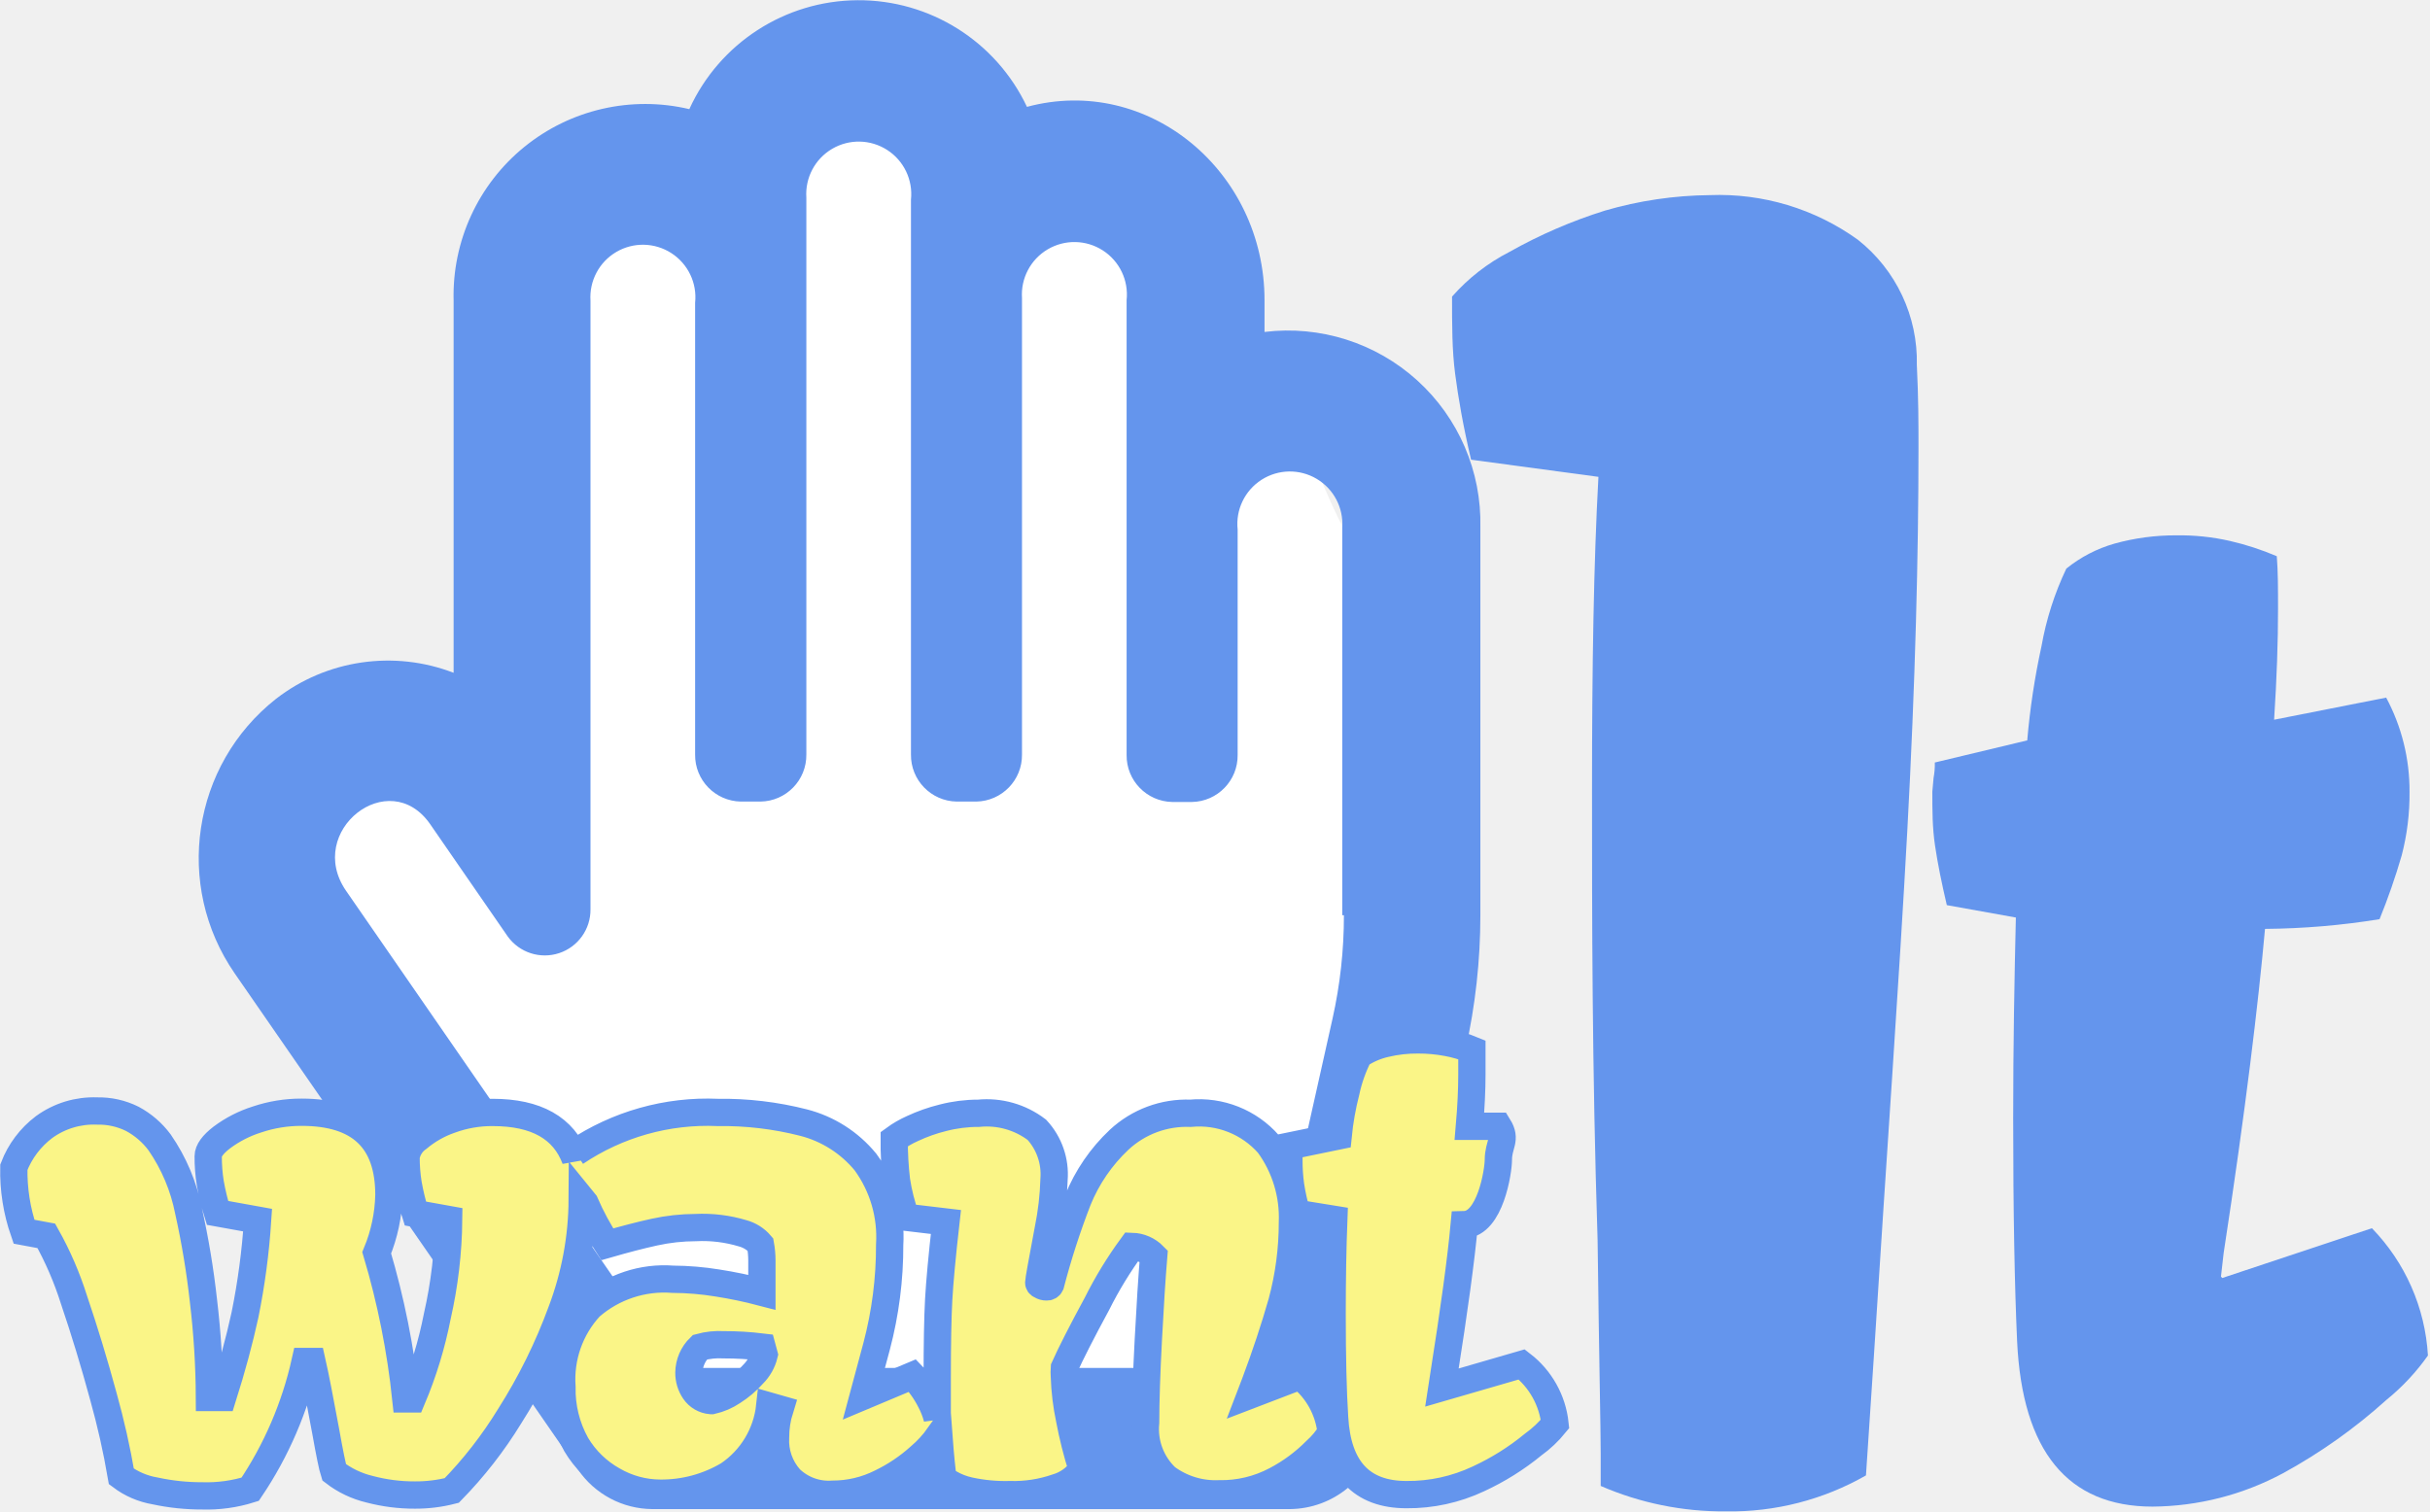
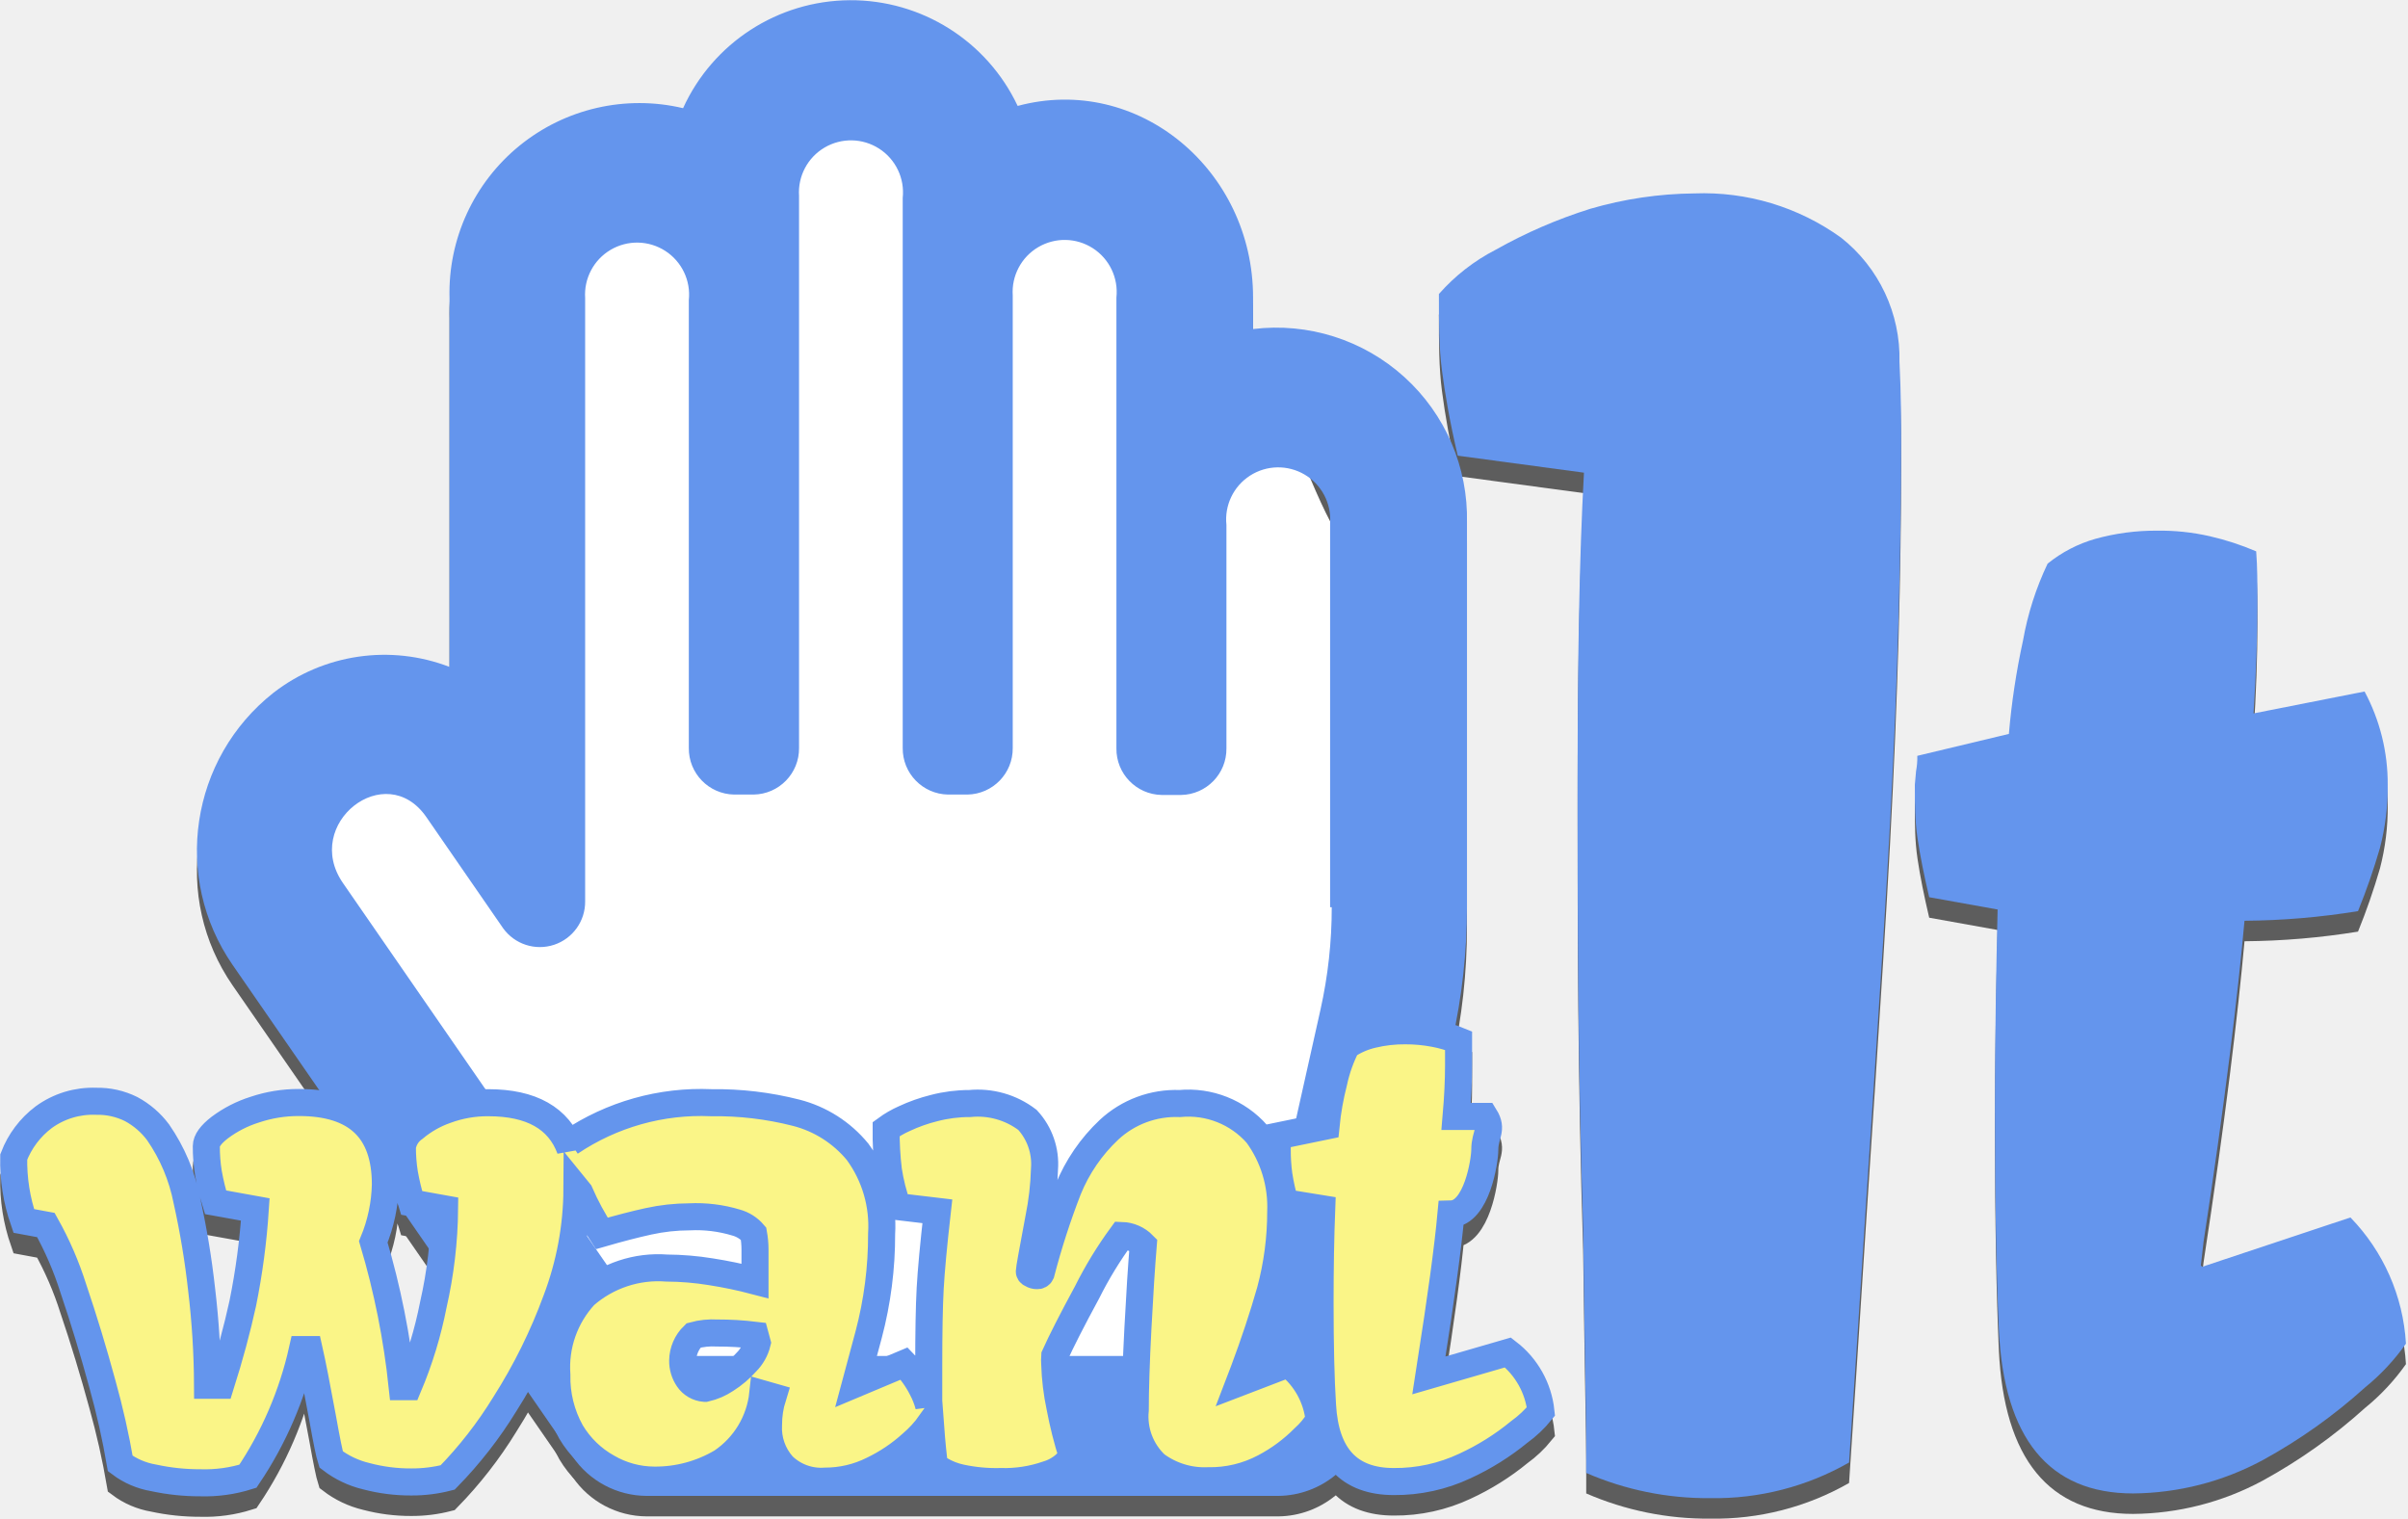
- <svg xmlns="http://www.w3.org/2000/svg" id="Layer_1" data-name="Layer 1" width="117.53" height="73.11" viewBox="0 0 117.53 73.11">
-   <g id="Page-1">
-     <g id="logo">
-       <path d="M41.46,4,53.33,9.56c6.6,0,9,11.1,11.63,16.07l1.75,31.94a12,12,0,0,1-12,12H28.21C28.54,63.34,4.1,33,23,36.79l2.33-18.12C25.33,12.07,34.86,4,41.46,4Z" transform="translate(0 -0.11)" fill="#fff" />
-       <g id="Group-2" data-name="Group">
-         <path id="Path" d="M77.42,70.4c0-1.16-.08-4.57-.15-10.29C77,51.73,77,44.42,77,38.37s.08-11,.31-15.19l-6.16-.83c-.39-1.66-.62-3-.77-4.15s-.15-2.32-.15-3.74A9.43,9.43,0,0,1,73,12.3a24.11,24.11,0,0,1,4.62-2,18.77,18.77,0,0,1,5.08-.75,11.49,11.49,0,0,1,7.16,2.16,7.5,7.5,0,0,1,2.85,6.06c.08,1.58.08,2.91.08,4,0,5.15-.15,11.29-.54,18.51s-1,15.69-1.62,25.48l-.38,5.73a13.18,13.18,0,0,1-6.78,1.74A14.85,14.85,0,0,1,77.42,72Z" transform="translate(0 -0.11)" fill="#6495ed" />
-       </g>
-       <g id="Group-3" data-name="Group">
-         <path id="Shape" d="M61.16,16.17V14.63c0-6.22-5.61-10.93-11.49-9.35a9,9,0,0,0-16.33.11,9.27,9.27,0,0,0-11.4,9.27v18a8.84,8.84,0,0,0-8.59,1.26,9.81,9.81,0,0,0-2,13.28l16.6,24a4.39,4.39,0,0,0,3.61,1.92H62.39a4.46,4.46,0,0,0,4.32-3.54L70.88,50.9a29.88,29.88,0,0,0,.72-6.51V25.63A9.31,9.31,0,0,0,61.16,16.17ZM65,44.39a22.82,22.82,0,0,1-.55,5l-3.78,16.9H32.69L16.74,43.21c-2-2.89,2.08-6.1,4.07-3.22l3.75,5.43a2.21,2.21,0,0,0,4-1.32V14.66a2.54,2.54,0,1,1,5.06.1V36.61a2.25,2.25,0,0,0,2.21,2.28h.95A2.25,2.25,0,0,0,39,36.61V9.67a2.54,2.54,0,1,1,5.06.1V36.61a2.25,2.25,0,0,0,2.21,2.28h.95a2.25,2.25,0,0,0,2.21-2.28V14.53a2.54,2.54,0,1,1,5.06.1v22a2.25,2.25,0,0,0,2.21,2.28h.95a2.25,2.25,0,0,0,2.21-2.28V25.73a2.54,2.54,0,1,1,5.06-.1V44.39Z" transform="translate(0 -0.11)" fill="#6495ed" />
-       </g>
-       <path id="Path-2" data-name="Path" d="M97.37,54.22c0-3.55.06-6.77.13-9.72l-3.34-.6c-.25-1.07-.44-2-.57-2.88s-.13-1.67-.13-2.61l.06-.67a3.49,3.49,0,0,0,.06-.74l4.47-1.07a35.52,35.52,0,0,1,.69-4.56,14.63,14.63,0,0,1,1.2-3.75,6.55,6.55,0,0,1,2.33-1.21,11,11,0,0,1,3-.4,10.93,10.93,0,0,1,2.58.27,13.35,13.35,0,0,1,2.27.74c.06.74.06,1.61.06,2.55,0,1.61-.06,3.35-.19,5.36l5.42-1.07a9.54,9.54,0,0,1,1.13,4.56,11.74,11.74,0,0,1-.38,3.08,31.44,31.44,0,0,1-1.07,3.08,36.34,36.34,0,0,1-5.54.47c-.32,3.55-.94,8.78-2,15.68l-.13,1.14.06.07,7.24-2.41a9.64,9.64,0,0,1,2.71,6.16,10.68,10.68,0,0,1-2,2.14,26.25,26.25,0,0,1-5,3.55A13.55,13.55,0,0,1,104.11,73c-4.1,0-6.3-2.68-6.55-8C97.44,62.33,97.37,58.78,97.37,54.22Z" transform="translate(0 -0.11)" fill="#6495ed" />
-       <g id="Group-4" data-name="Group">
-         <path id="Shape-2" data-name="Shape" d="M28.16,58.15h0a15.49,15.49,0,0,1-1,5.39,26.34,26.34,0,0,1-2.52,5.1,20.31,20.31,0,0,1-2.79,3.58,7,7,0,0,1-1.78.22,8.44,8.44,0,0,1-2.19-.28,4.53,4.53,0,0,1-1.72-.82q-.12-.37-.41-2-.43-2.34-.66-3.36h-.33a18.08,18.08,0,0,1-2.66,6.18,7,7,0,0,1-2.32.32,10.65,10.65,0,0,1-2.28-.24,3.75,3.75,0,0,1-1.63-.7A38.4,38.4,0,0,0,5,67.67Q4.34,65.24,3.58,63a16.38,16.38,0,0,0-1.34-3.1l-1.08-.2a8.91,8.91,0,0,1-.49-3.12,4.41,4.41,0,0,1,1.46-1.94,4.08,4.08,0,0,1,2.56-.78,3.66,3.66,0,0,1,1.71.38,4,4,0,0,1,1.32,1.14,8.82,8.82,0,0,1,1.4,3.32,40.43,40.43,0,0,1,.72,4.34,40.8,40.8,0,0,1,.29,4.68l.64,0q.67-2.12,1.08-4a34.33,34.33,0,0,0,.61-4.58l-1.94-.35a11.84,11.84,0,0,1-.35-1.44,8.1,8.1,0,0,1-.1-1.3q0-.4.66-.91a5.71,5.71,0,0,1,1.7-.87,6.7,6.7,0,0,1,2.16-.35q4.22,0,4.22,4a7.77,7.77,0,0,1-.59,2.8,39.1,39.1,0,0,1,1.41,7.07l.3,0a20.36,20.36,0,0,0,1.22-4,22.08,22.08,0,0,0,.55-4.68l-1.61-.29a11.78,11.78,0,0,1-.35-1.44,8.1,8.1,0,0,1-.1-1.3,1.38,1.38,0,0,1,.58-.91,4.92,4.92,0,0,1,1.55-.88,5.84,5.84,0,0,1,2.06-.36q3.16,0,4,2.26c0-.11,0-.21,0-.32a11.43,11.43,0,0,1,6.89-1.94,15.84,15.84,0,0,1,4.14.49,5.71,5.71,0,0,1,3,1.91,6.14,6.14,0,0,1,1.17,4,19,19,0,0,1-.63,4.91l-.65,2.42,2.38-1A5,5,0,0,1,45,67.88a3.89,3.89,0,0,1,.33.84q0-.87,0-1.93,0-2.5.07-3.79t.35-3.77L43.81,59a9.44,9.44,0,0,1-.45-1.78,15.59,15.59,0,0,1-.11-2,4.79,4.79,0,0,1,.88-.51,7.94,7.94,0,0,1,1.47-.52,6.81,6.81,0,0,1,1.73-.22,4,4,0,0,1,2.82.8,3.18,3.18,0,0,1,.83,2.4,14.15,14.15,0,0,1-.28,2.41q-.46,2.44-.46,2.57c0,.05,0,.1.12.15a.47.47,0,0,0,.25.07.19.19,0,0,0,.2-.11,37.18,37.18,0,0,1,1.32-4.09,8.26,8.26,0,0,1,2-2.92,4.79,4.79,0,0,1,3.45-1.28,4.47,4.47,0,0,1,3.78,1.5,6,6,0,0,1,1.15,3.77A14.88,14.88,0,0,1,62,63.11Q61.46,65,60.71,67l-.23.6,0,0,2.4-.92a4,4,0,0,1,1.5,2.73,3.86,3.86,0,0,1-.73.88,7.92,7.92,0,0,1-1.93,1.43,5.64,5.64,0,0,1-2.76.66,4,4,0,0,1-2.55-.78,3.23,3.23,0,0,1-1-2.67q0-1.51.13-4t.26-4.06a1.54,1.54,0,0,0-1.05-.46,19.3,19.3,0,0,0-1.69,2.77q-1.12,2.07-1.58,3.1a2.77,2.77,0,0,0,0,.42,11.71,11.71,0,0,0,.25,2.07,20.24,20.24,0,0,0,.61,2.42,2.26,2.26,0,0,1-1.22.88,6.36,6.36,0,0,1-2.27.35,8.26,8.26,0,0,1-1.95-.18,3.32,3.32,0,0,1-1-.39q-.3-.21-.3-.25l-.08-.73q-.05-.48-.11-1.29a5.57,5.57,0,0,1-.92,1,8,8,0,0,1-1.89,1.27,5.19,5.19,0,0,1-2.33.55,2.68,2.68,0,0,1-2.06-.75,2.76,2.76,0,0,1-.7-2,4.61,4.61,0,0,1,.21-1.37l-.49-.14a4.6,4.6,0,0,1-2,3.32,6.34,6.34,0,0,1-3.3.89,4.58,4.58,0,0,1-2.28-.62A4.78,4.78,0,0,1,27.87,70a5.47,5.47,0,0,1-.69-2.79,5.17,5.17,0,0,1,1.36-3.88,5.45,5.45,0,0,1,4-1.33,13.92,13.92,0,0,1,2.15.18,21.45,21.45,0,0,1,2.16.45v-.48q0-.48,0-1.06a4.46,4.46,0,0,0-.07-.77,1.72,1.72,0,0,0-.85-.54,6.74,6.74,0,0,0-2.28-.28,9.44,9.44,0,0,0-2,.22q-1,.22-2.28.59a13.34,13.34,0,0,1-1.08-2Zm36.27,5.51q0-2.5.08-4.56l-1.79-.29a10.7,10.7,0,0,1-.3-1.35,8.87,8.87,0,0,1-.08-1.24l0-.31a1.65,1.65,0,0,0,0-.35l2.38-.49a14.21,14.21,0,0,1,.38-2.15,7.15,7.15,0,0,1,.63-1.77,3.77,3.77,0,0,1,1.27-.55,6.58,6.58,0,0,1,1.59-.18,7.47,7.47,0,0,1,1.41.13,5.94,5.94,0,0,1,1.19.35q0,.52,0,1.2,0,1.11-.12,2.5h1.4c.41.66,0,.86,0,1.63,0,.53-.39,3.1-1.65,3.13q-.23,2.5-1,7.36l-.08.52,0,0,3.86-1.12A4.19,4.19,0,0,1,75.21,69a5.49,5.49,0,0,1-1.06,1,12.25,12.25,0,0,1-2.65,1.66,8,8,0,0,1-3.47.76q-3.27,0-3.48-3.73Q64.43,66.82,64.43,63.66Zm-30,4.21a3,3,0,0,0,1-.43,4.7,4.7,0,0,0,1-.85,2,2,0,0,0,.53-.94l-.1-.37a15.19,15.19,0,0,0-1.86-.11,3.59,3.59,0,0,0-1.15.12,1.74,1.74,0,0,0-.53,1.23,1.55,1.55,0,0,0,.27.89A1.06,1.06,0,0,0,34.38,67.87Z" transform="translate(0 -0.11)" fill="#faf587" stroke="#6495ed" stroke-width="1.32" />
+ <svg xmlns="http://www.w3.org/2000/svg" width="117.53" height="74.11" viewBox="0 0 117.53 74.11">
+   <g style="isolation:isolate">
+     <g id="Layer_1" data-name="Layer 1">
+       <g id="Page-1">
+         <g opacity="0.61" style="mix-blend-mode:multiply">
+           <path d="M41.46,5l11.88,5.56c6.6,0,9,11.1,11.63,16.07l1.75,31.94a12,12,0,0,1-12,12H28.21C28.54,64.34,4.1,34,23,37.79l2.33-18.12C25.33,13.07,34.86,5,41.46,5Z" transform="translate(0 -0.11)" />
+           <path d="M77.42,71.4c0-1.16-.08-4.57-.15-10.29C77,52.73,77,45.42,77,39.37s.08-11,.31-15.19l-6.16-.83c-.39-1.66-.62-3-.77-4.15s-.15-2.32-.15-3.74A9.43,9.43,0,0,1,73,13.3a24.11,24.11,0,0,1,4.62-2,18.77,18.77,0,0,1,5.08-.75,11.49,11.49,0,0,1,7.16,2.16,7.5,7.5,0,0,1,2.85,6.06c.08,1.58.08,2.91.08,4,0,5.15-.15,11.29-.54,18.51s-1,15.69-1.62,25.48l-.38,5.73a13.18,13.18,0,0,1-6.78,1.74A14.85,14.85,0,0,1,77.42,73Z" transform="translate(0 -0.11)" />
+           <path d="M61.16,17.17V15.63c0-6.22-5.61-10.93-11.49-9.35a9,9,0,0,0-16.33.11,9.27,9.27,0,0,0-11.4,9.27v18a8.84,8.84,0,0,0-8.59,1.26,9.81,9.81,0,0,0-2,13.28l16.6,24a4.39,4.39,0,0,0,3.61,1.92H62.39a4.46,4.46,0,0,0,4.32-3.54L70.88,51.9a29.88,29.88,0,0,0,.72-6.51V26.63A9.31,9.31,0,0,0,61.16,17.17ZM65,45.39a22.82,22.82,0,0,1-.55,5l-3.78,16.9H32.69L16.74,44.21c-2-2.89,2.08-6.1,4.07-3.22l3.75,5.43a2.21,2.21,0,0,0,4-1.32V15.66a2.54,2.54,0,1,1,5.06.1V37.61a2.25,2.25,0,0,0,2.21,2.28h.95A2.25,2.25,0,0,0,39,37.61V10.67a2.54,2.54,0,1,1,5.06.1V37.61a2.25,2.25,0,0,0,2.21,2.28h.95a2.25,2.25,0,0,0,2.21-2.28V15.53a2.54,2.54,0,1,1,5.06.1v22a2.25,2.25,0,0,0,2.21,2.28h.95a2.25,2.25,0,0,0,2.21-2.28V26.73a2.54,2.54,0,1,1,5.06-.1V45.39Z" transform="translate(0 -0.11)" />
+           <path d="M97.37,55.22c0-3.55.06-6.77.13-9.72l-3.34-.6c-.25-1.07-.44-2-.57-2.88s-.13-1.67-.13-2.61l.06-.67a3.49,3.49,0,0,0,.06-.74l4.47-1.07a35.52,35.52,0,0,1,.69-4.56,14.63,14.63,0,0,1,1.2-3.75,6.55,6.55,0,0,1,2.33-1.21,11,11,0,0,1,3-.4,10.93,10.93,0,0,1,2.58.27,13.35,13.35,0,0,1,2.27.74c.06.74.06,1.61.06,2.55,0,1.61-.06,3.35-.19,5.36l5.42-1.07a9.54,9.54,0,0,1,1.13,4.56,11.74,11.74,0,0,1-.38,3.08,31.44,31.44,0,0,1-1.07,3.08,36.34,36.34,0,0,1-5.54.47c-.32,3.55-.94,8.78-2,15.68l-.13,1.14.06.07,7.24-2.41a9.64,9.64,0,0,1,2.71,6.16,10.68,10.68,0,0,1-2,2.14,26.25,26.25,0,0,1-5,3.55A13.55,13.55,0,0,1,104.11,74c-4.1,0-6.3-2.68-6.55-8C97.44,63.33,97.37,59.78,97.37,55.22Z" transform="translate(0 -0.11)" />
+           <path d="M28.16,59.15h0a15.49,15.49,0,0,1-1,5.39,26.34,26.34,0,0,1-2.52,5.1,20.31,20.31,0,0,1-2.79,3.58,7,7,0,0,1-1.78.22,8.44,8.44,0,0,1-2.19-.28,4.53,4.53,0,0,1-1.72-.82q-.12-.37-.41-2-.43-2.34-.66-3.36h-.33a18.08,18.08,0,0,1-2.66,6.18,7,7,0,0,1-2.32.32,10.65,10.65,0,0,1-2.28-.24,3.75,3.75,0,0,1-1.63-.7A38.4,38.4,0,0,0,5,68.67Q4.34,66.24,3.58,64a16.38,16.38,0,0,0-1.34-3.1l-1.08-.2a8.91,8.91,0,0,1-.49-3.12,4.41,4.41,0,0,1,1.46-1.94,4.08,4.08,0,0,1,2.56-.78,3.66,3.66,0,0,1,1.71.38,4,4,0,0,1,1.32,1.14,8.82,8.82,0,0,1,1.4,3.32,40.43,40.43,0,0,1,.72,4.34,40.8,40.8,0,0,1,.29,4.68l.64,0q.67-2.12,1.08-4a34.33,34.33,0,0,0,.61-4.58l-1.94-.35a11.84,11.84,0,0,1-.35-1.44,8.1,8.1,0,0,1-.1-1.3q0-.4.66-.91a5.71,5.71,0,0,1,1.7-.87,6.7,6.7,0,0,1,2.16-.35q4.22,0,4.22,4a7.77,7.77,0,0,1-.59,2.8,39.1,39.1,0,0,1,1.41,7.07l.3,0a20.36,20.36,0,0,0,1.22-4,22.08,22.08,0,0,0,.55-4.68l-1.61-.29a11.78,11.78,0,0,1-.35-1.44,8.1,8.1,0,0,1-.1-1.3,1.38,1.38,0,0,1,.58-.91,4.92,4.92,0,0,1,1.55-.88,5.84,5.84,0,0,1,2.06-.36q3.16,0,4,2.26c0-.11,0-.21,0-.32a11.43,11.43,0,0,1,6.89-1.94,15.84,15.84,0,0,1,4.14.49,5.71,5.71,0,0,1,3,1.91,6.14,6.14,0,0,1,1.17,4,19,19,0,0,1-.63,4.91l-.65,2.42,2.38-1A5,5,0,0,1,45,68.88a3.89,3.89,0,0,1,.33.84q0-.87,0-1.93,0-2.5.07-3.79t.35-3.77L43.81,60a9.44,9.44,0,0,1-.45-1.78,15.59,15.59,0,0,1-.11-2,4.79,4.79,0,0,1,.88-.51,7.94,7.94,0,0,1,1.47-.52,6.81,6.81,0,0,1,1.73-.22,4,4,0,0,1,2.82.8,3.18,3.18,0,0,1,.83,2.4,14.15,14.15,0,0,1-.28,2.41q-.46,2.44-.46,2.57c0,.05,0,.1.12.15a.47.47,0,0,0,.25.07.19.19,0,0,0,.2-.11,37.18,37.18,0,0,1,1.32-4.09,8.26,8.26,0,0,1,2-2.92,4.79,4.79,0,0,1,3.45-1.28,4.47,4.47,0,0,1,3.78,1.5,6,6,0,0,1,1.15,3.77A14.88,14.88,0,0,1,62,64.11Q61.46,66,60.71,68l-.23.6,0,0,2.4-.92a4,4,0,0,1,1.5,2.73,3.86,3.86,0,0,1-.73.88,7.92,7.92,0,0,1-1.93,1.43,5.64,5.64,0,0,1-2.76.66,4,4,0,0,1-2.55-.78,3.23,3.23,0,0,1-1-2.67q0-1.51.13-4t.26-4.06a1.54,1.54,0,0,0-1.05-.46,19.3,19.3,0,0,0-1.69,2.77q-1.12,2.07-1.58,3.1a2.77,2.77,0,0,0,0,.42,11.71,11.71,0,0,0,.25,2.07,20.24,20.24,0,0,0,.61,2.42,2.26,2.26,0,0,1-1.22.88,6.36,6.36,0,0,1-2.27.35,8.26,8.26,0,0,1-1.95-.18,3.32,3.32,0,0,1-1-.39q-.3-.21-.3-.25l-.08-.73q-.05-.48-.11-1.29a5.57,5.57,0,0,1-.92,1,8,8,0,0,1-1.89,1.27,5.19,5.19,0,0,1-2.33.55,2.68,2.68,0,0,1-2.06-.75,2.76,2.76,0,0,1-.7-2,4.61,4.61,0,0,1,.21-1.37l-.49-.14a4.6,4.6,0,0,1-2,3.32,6.34,6.34,0,0,1-3.3.89,4.58,4.58,0,0,1-2.28-.62A4.78,4.78,0,0,1,27.87,71a5.47,5.47,0,0,1-.69-2.79,5.17,5.17,0,0,1,1.36-3.88,5.45,5.45,0,0,1,4-1.33,13.92,13.92,0,0,1,2.15.18,21.45,21.45,0,0,1,2.16.45v-.48q0-.48,0-1.06a4.46,4.46,0,0,0-.07-.77,1.72,1.72,0,0,0-.85-.54,6.74,6.74,0,0,0-2.28-.28,9.44,9.44,0,0,0-2,.22q-1,.22-2.28.59a13.34,13.34,0,0,1-1.08-2Zm36.27,5.51q0-2.5.08-4.56l-1.79-.29a10.7,10.7,0,0,1-.3-1.35,8.87,8.87,0,0,1-.08-1.24l0-.31a1.65,1.65,0,0,0,0-.35l2.38-.49a14.21,14.21,0,0,1,.38-2.15,7.15,7.15,0,0,1,.63-1.77,3.77,3.77,0,0,1,1.27-.55,6.58,6.58,0,0,1,1.59-.18,7.47,7.47,0,0,1,1.41.13,5.94,5.94,0,0,1,1.19.35q0,.52,0,1.2,0,1.11-.12,2.5h1.4c.41.66,0,.86,0,1.63,0,.53-.39,3.1-1.65,3.13q-.23,2.5-1,7.36l-.08.52,0,0,3.86-1.12A4.19,4.19,0,0,1,75.21,70a5.49,5.49,0,0,1-1.06,1,12.25,12.25,0,0,1-2.65,1.66,8,8,0,0,1-3.47.76q-3.27,0-3.48-3.73Q64.43,67.82,64.43,64.66Zm-30,4.21a3,3,0,0,0,1-.43,4.7,4.7,0,0,0,1-.85,2,2,0,0,0,.53-.94l-.1-.37a15.19,15.19,0,0,0-1.86-.11,3.59,3.59,0,0,0-1.15.12,1.74,1.74,0,0,0-.53,1.23,1.55,1.55,0,0,0,.27.89A1.06,1.06,0,0,0,34.38,68.87Z" transform="translate(0 -0.11)" stroke="#000" stroke-width="1.32" />
+         </g>
+         <g id="logo">
+           <path d="M41.46,4,53.33,9.56c6.6,0,9,11.1,11.63,16.07l1.75,31.94a12,12,0,0,1-12,12H28.21C28.54,63.34,4.1,33,23,36.79l2.33-18.12C25.33,12.07,34.86,4,41.46,4Z" transform="translate(0 -0.11)" fill="#fff" />
+           <g id="Group">
+             <path d="M77.42,70.4c0-1.16-.08-4.57-.15-10.29C77,51.73,77,44.42,77,38.37s.08-11,.31-15.19l-6.16-.83c-.39-1.66-.62-3-.77-4.15s-.15-2.32-.15-3.74A9.43,9.43,0,0,1,73,12.3a24.11,24.11,0,0,1,4.62-2,18.77,18.77,0,0,1,5.08-.75,11.49,11.49,0,0,1,7.16,2.16,7.5,7.5,0,0,1,2.85,6.06c.08,1.58.08,2.91.08,4,0,5.15-.15,11.29-.54,18.51s-1,15.69-1.62,25.48l-.38,5.73a13.18,13.18,0,0,1-6.78,1.74A14.85,14.85,0,0,1,77.42,72Z" transform="translate(0 -0.11)" fill="#6495ed" />
+           </g>
+           <g id="Group-2" data-name="Group">
+             <path d="M61.16,16.17V14.63c0-6.22-5.61-10.93-11.49-9.35a9,9,0,0,0-16.33.11,9.27,9.27,0,0,0-11.4,9.27v18a8.84,8.84,0,0,0-8.59,1.26,9.81,9.81,0,0,0-2,13.28l16.6,24a4.39,4.39,0,0,0,3.61,1.92H62.39a4.46,4.46,0,0,0,4.32-3.54L70.88,50.9a29.88,29.88,0,0,0,.72-6.51V25.63A9.31,9.31,0,0,0,61.16,16.17ZM65,44.39a22.82,22.82,0,0,1-.55,5l-3.78,16.9H32.69L16.74,43.21c-2-2.89,2.08-6.1,4.07-3.22l3.75,5.43a2.21,2.21,0,0,0,4-1.32V14.66a2.54,2.54,0,1,1,5.06.1V36.61a2.25,2.25,0,0,0,2.21,2.28h.95A2.25,2.25,0,0,0,39,36.61V9.67a2.54,2.54,0,1,1,5.06.1V36.61a2.25,2.25,0,0,0,2.21,2.28h.95a2.25,2.25,0,0,0,2.21-2.28V14.53a2.54,2.54,0,1,1,5.06.1v22a2.25,2.25,0,0,0,2.21,2.28h.95a2.25,2.25,0,0,0,2.21-2.28V25.73a2.54,2.54,0,1,1,5.06-.1V44.39Z" transform="translate(0 -0.11)" fill="#6495ed" />
+           </g>
+           <path d="M97.37,54.22c0-3.55.06-6.77.13-9.72l-3.34-.6c-.25-1.07-.44-2-.57-2.88s-.13-1.67-.13-2.61l.06-.67a3.49,3.49,0,0,0,.06-.74l4.47-1.07a35.52,35.52,0,0,1,.69-4.56,14.63,14.63,0,0,1,1.2-3.75,6.55,6.55,0,0,1,2.33-1.21,11,11,0,0,1,3-.4,10.93,10.93,0,0,1,2.58.27,13.35,13.35,0,0,1,2.27.74c.06.74.06,1.61.06,2.55,0,1.61-.06,3.35-.19,5.36l5.42-1.07a9.54,9.54,0,0,1,1.13,4.56,11.74,11.74,0,0,1-.38,3.08,31.44,31.44,0,0,1-1.07,3.08,36.34,36.34,0,0,1-5.54.47c-.32,3.55-.94,8.78-2,15.68l-.13,1.14.06.07,7.24-2.41a9.64,9.64,0,0,1,2.71,6.16,10.68,10.68,0,0,1-2,2.14,26.25,26.25,0,0,1-5,3.55A13.55,13.55,0,0,1,104.11,73c-4.1,0-6.3-2.68-6.55-8C97.44,62.33,97.37,58.78,97.37,54.22Z" transform="translate(0 -0.11)" fill="#6495ed" />
+           <g id="Group-3" data-name="Group">
+             <path d="M28.16,58.15h0a15.49,15.49,0,0,1-1,5.39,26.34,26.34,0,0,1-2.52,5.1,20.31,20.31,0,0,1-2.79,3.58,7,7,0,0,1-1.78.22,8.44,8.44,0,0,1-2.19-.28,4.53,4.53,0,0,1-1.72-.82q-.12-.37-.41-2-.43-2.34-.66-3.36h-.33a18.08,18.08,0,0,1-2.66,6.18,7,7,0,0,1-2.32.32,10.65,10.65,0,0,1-2.28-.24,3.75,3.75,0,0,1-1.63-.7A38.4,38.4,0,0,0,5,67.67Q4.34,65.24,3.58,63a16.38,16.38,0,0,0-1.34-3.1l-1.08-.2a8.91,8.91,0,0,1-.49-3.12,4.41,4.41,0,0,1,1.46-1.94,4.08,4.08,0,0,1,2.56-.78,3.66,3.66,0,0,1,1.71.38,4,4,0,0,1,1.32,1.14,8.82,8.82,0,0,1,1.4,3.32,40.43,40.43,0,0,1,.72,4.34,40.8,40.8,0,0,1,.29,4.68l.64,0q.67-2.12,1.08-4a34.33,34.33,0,0,0,.61-4.58l-1.94-.35a11.84,11.84,0,0,1-.35-1.44,8.1,8.1,0,0,1-.1-1.3q0-.4.66-.91a5.71,5.71,0,0,1,1.7-.87,6.7,6.7,0,0,1,2.16-.35q4.22,0,4.22,4a7.77,7.77,0,0,1-.59,2.8,39.1,39.1,0,0,1,1.41,7.07l.3,0a20.36,20.36,0,0,0,1.22-4,22.08,22.08,0,0,0,.55-4.68l-1.61-.29a11.78,11.78,0,0,1-.35-1.44,8.1,8.1,0,0,1-.1-1.3,1.38,1.38,0,0,1,.58-.91,4.92,4.92,0,0,1,1.55-.88,5.84,5.84,0,0,1,2.06-.36q3.16,0,4,2.26c0-.11,0-.21,0-.32a11.43,11.43,0,0,1,6.89-1.94,15.84,15.84,0,0,1,4.14.49,5.71,5.71,0,0,1,3,1.91,6.14,6.14,0,0,1,1.17,4,19,19,0,0,1-.63,4.91l-.65,2.42,2.38-1A5,5,0,0,1,45,67.88a3.89,3.89,0,0,1,.33.84q0-.87,0-1.93,0-2.5.07-3.79t.35-3.77L43.81,59a9.44,9.44,0,0,1-.45-1.78,15.59,15.59,0,0,1-.11-2,4.79,4.79,0,0,1,.88-.51,7.94,7.94,0,0,1,1.47-.52,6.81,6.81,0,0,1,1.73-.22,4,4,0,0,1,2.82.8,3.18,3.18,0,0,1,.83,2.4,14.15,14.15,0,0,1-.28,2.41q-.46,2.44-.46,2.57c0,.05,0,.1.12.15a.47.47,0,0,0,.25.07.19.19,0,0,0,.2-.11,37.18,37.18,0,0,1,1.32-4.09,8.26,8.26,0,0,1,2-2.92,4.79,4.79,0,0,1,3.45-1.28,4.47,4.47,0,0,1,3.78,1.5,6,6,0,0,1,1.15,3.77A14.88,14.88,0,0,1,62,63.11Q61.46,65,60.71,67l-.23.6,0,0,2.4-.92a4,4,0,0,1,1.5,2.73,3.86,3.86,0,0,1-.73.88,7.92,7.92,0,0,1-1.93,1.43,5.64,5.64,0,0,1-2.76.66,4,4,0,0,1-2.55-.78,3.23,3.23,0,0,1-1-2.67q0-1.51.13-4t.26-4.06a1.54,1.54,0,0,0-1.05-.46,19.3,19.3,0,0,0-1.69,2.77q-1.12,2.07-1.58,3.1a2.77,2.77,0,0,0,0,.42,11.71,11.71,0,0,0,.25,2.07,20.24,20.24,0,0,0,.61,2.42,2.26,2.26,0,0,1-1.22.88,6.36,6.36,0,0,1-2.27.35,8.26,8.26,0,0,1-1.95-.18,3.32,3.32,0,0,1-1-.39q-.3-.21-.3-.25l-.08-.73q-.05-.48-.11-1.29a5.57,5.57,0,0,1-.92,1,8,8,0,0,1-1.89,1.27,5.19,5.19,0,0,1-2.33.55,2.68,2.68,0,0,1-2.06-.75,2.76,2.76,0,0,1-.7-2,4.61,4.61,0,0,1,.21-1.37l-.49-.14a4.6,4.6,0,0,1-2,3.32,6.34,6.34,0,0,1-3.3.89,4.58,4.58,0,0,1-2.28-.62A4.78,4.78,0,0,1,27.87,70a5.47,5.47,0,0,1-.69-2.79,5.17,5.17,0,0,1,1.36-3.88,5.45,5.45,0,0,1,4-1.33,13.92,13.92,0,0,1,2.15.18,21.45,21.45,0,0,1,2.16.45v-.48q0-.48,0-1.06a4.46,4.46,0,0,0-.07-.77,1.72,1.72,0,0,0-.85-.54,6.74,6.74,0,0,0-2.28-.28,9.44,9.44,0,0,0-2,.22q-1,.22-2.28.59a13.34,13.34,0,0,1-1.08-2Zm36.27,5.51q0-2.5.08-4.56l-1.79-.29a10.7,10.7,0,0,1-.3-1.35,8.87,8.87,0,0,1-.08-1.24l0-.31a1.65,1.65,0,0,0,0-.35l2.38-.49a14.21,14.21,0,0,1,.38-2.15,7.15,7.15,0,0,1,.63-1.77,3.77,3.77,0,0,1,1.27-.55,6.58,6.58,0,0,1,1.59-.18,7.47,7.47,0,0,1,1.41.13,5.94,5.94,0,0,1,1.19.35q0,.52,0,1.2,0,1.11-.12,2.5h1.4c.41.66,0,.86,0,1.63,0,.53-.39,3.1-1.65,3.13q-.23,2.5-1,7.36l-.08.52,0,0,3.86-1.12A4.19,4.19,0,0,1,75.21,69a5.49,5.49,0,0,1-1.06,1,12.25,12.25,0,0,1-2.65,1.66,8,8,0,0,1-3.47.76q-3.27,0-3.48-3.73Q64.43,66.82,64.43,63.66Zm-30,4.21a3,3,0,0,0,1-.43,4.7,4.7,0,0,0,1-.85,2,2,0,0,0,.53-.94l-.1-.37a15.19,15.19,0,0,0-1.86-.11,3.59,3.59,0,0,0-1.15.12,1.74,1.74,0,0,0-.53,1.23,1.55,1.55,0,0,0,.27.89A1.06,1.06,0,0,0,34.38,67.87Z" transform="translate(0 -0.11)" fill="#faf587" stroke="#6495ed" stroke-width="1.32" />
+           </g>
+         </g>
      </g>
    </g>
  </g>
</svg>
